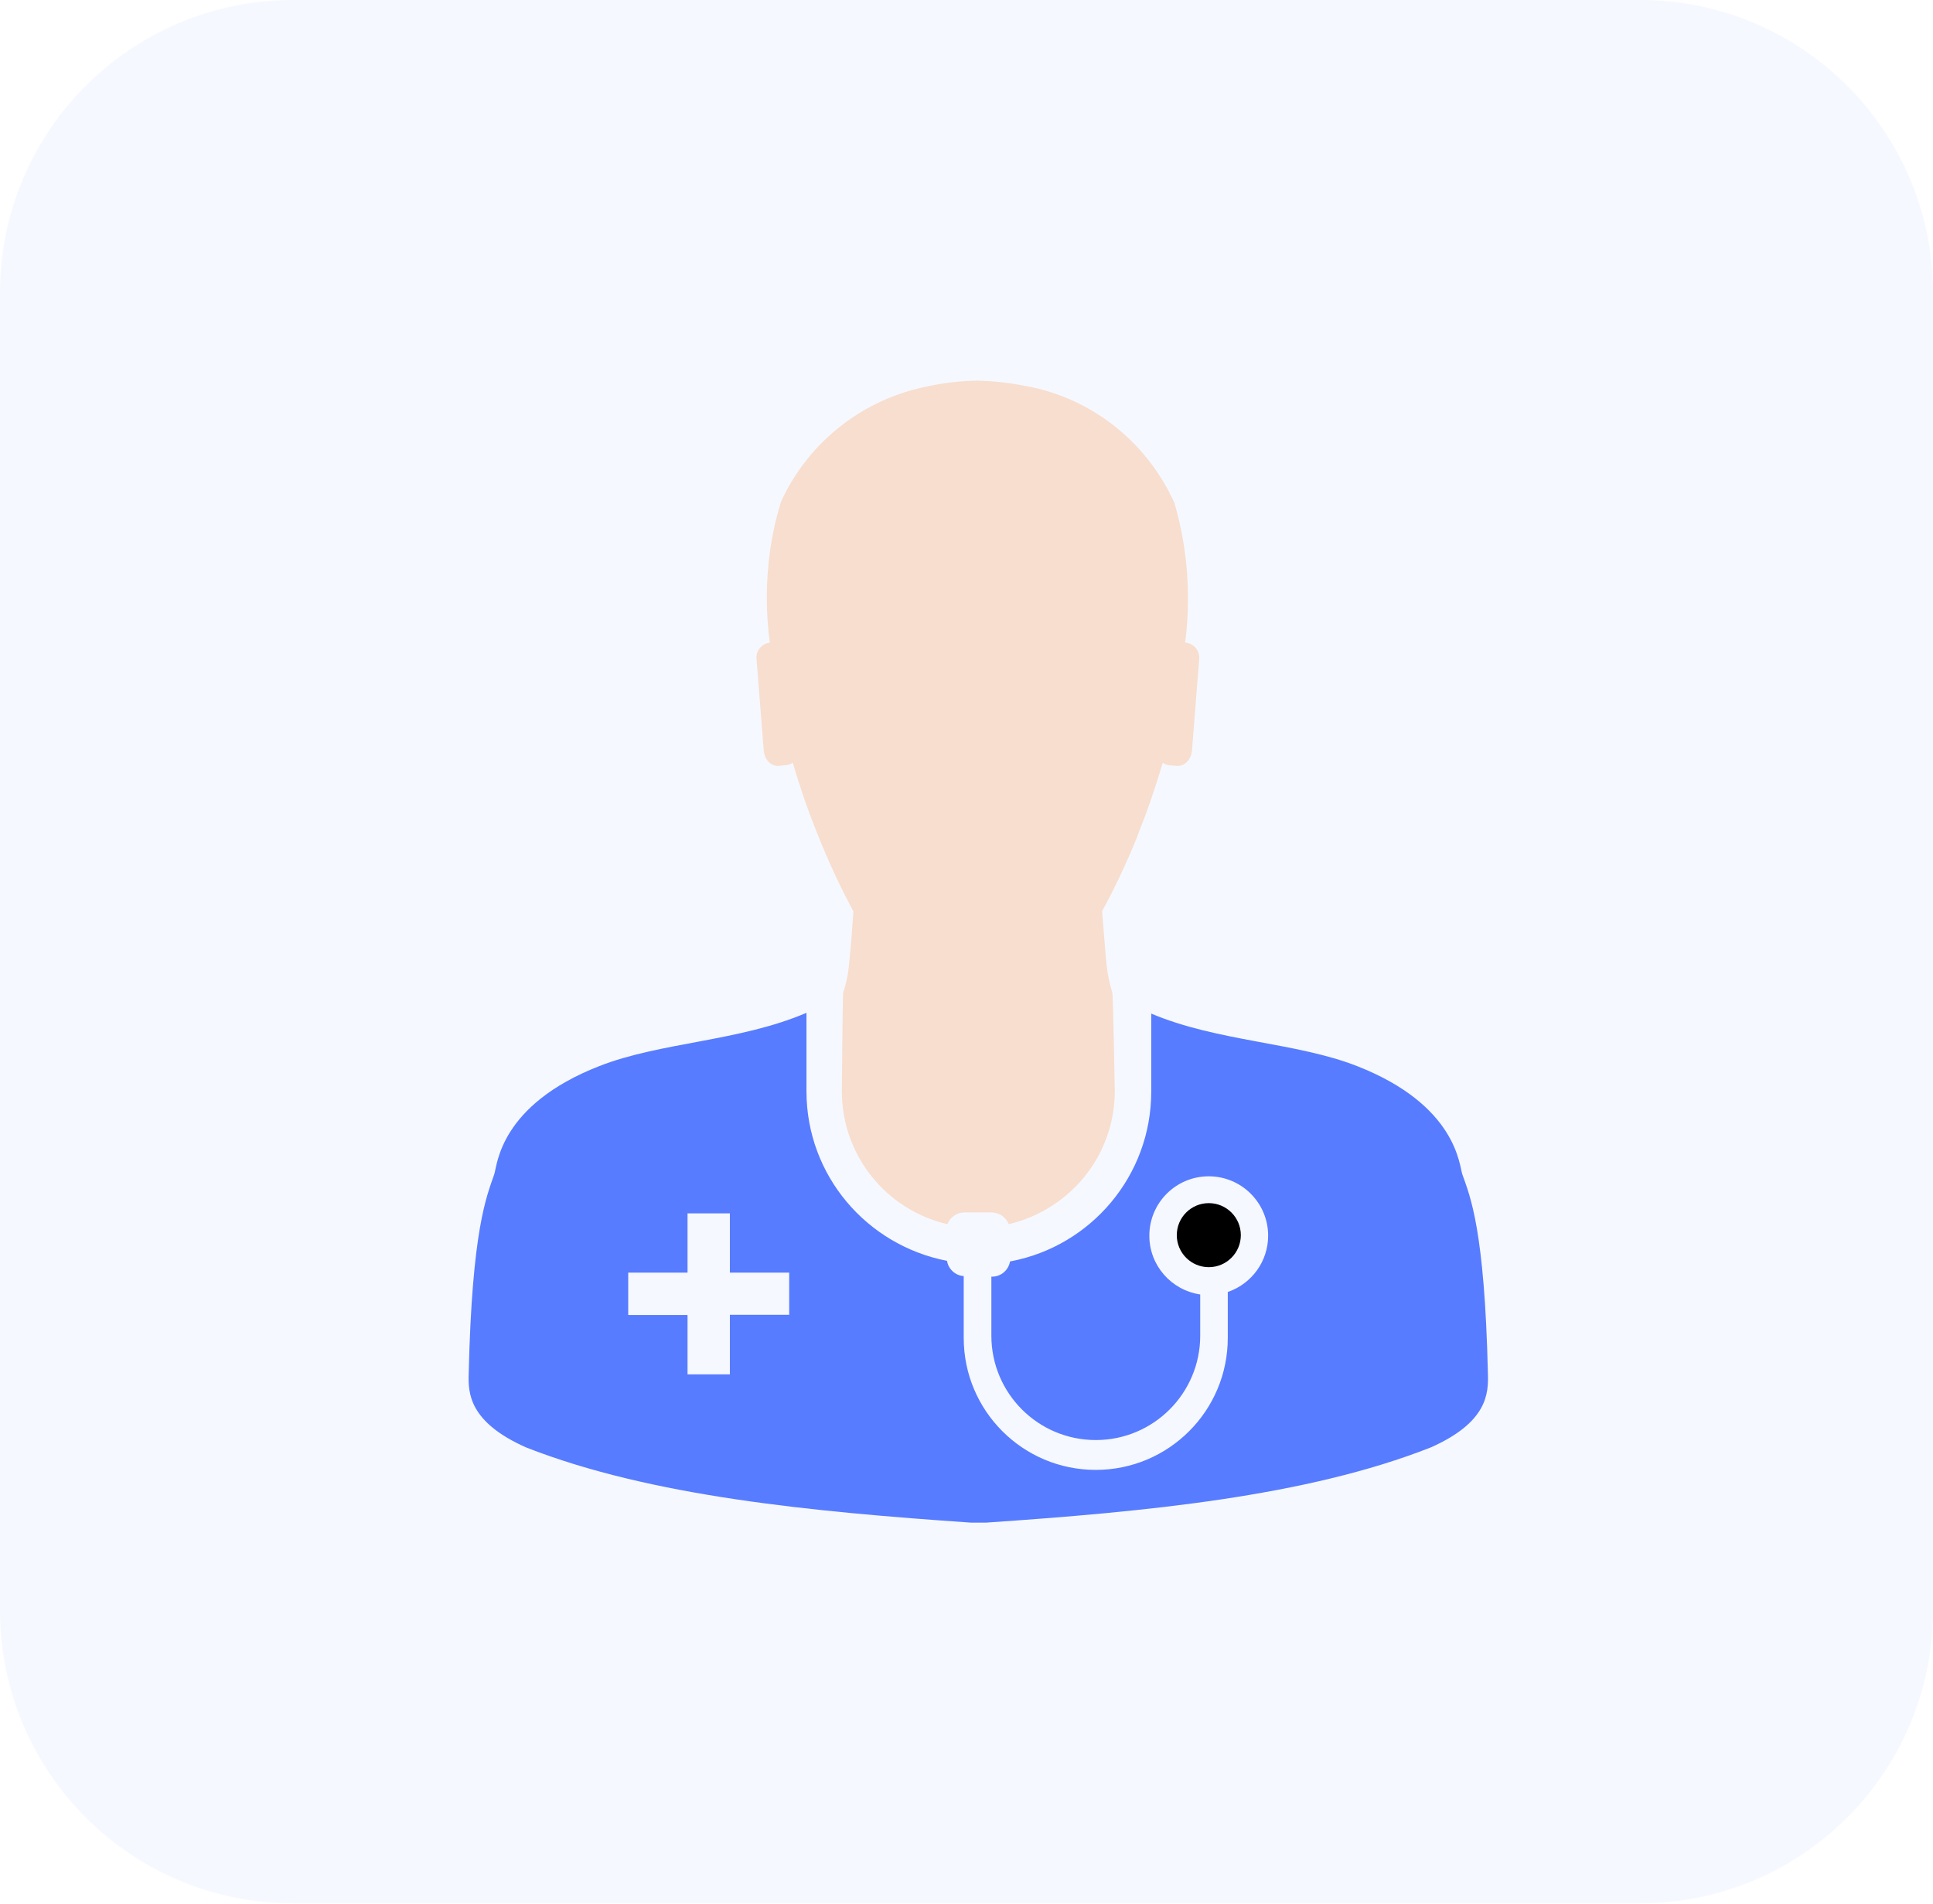
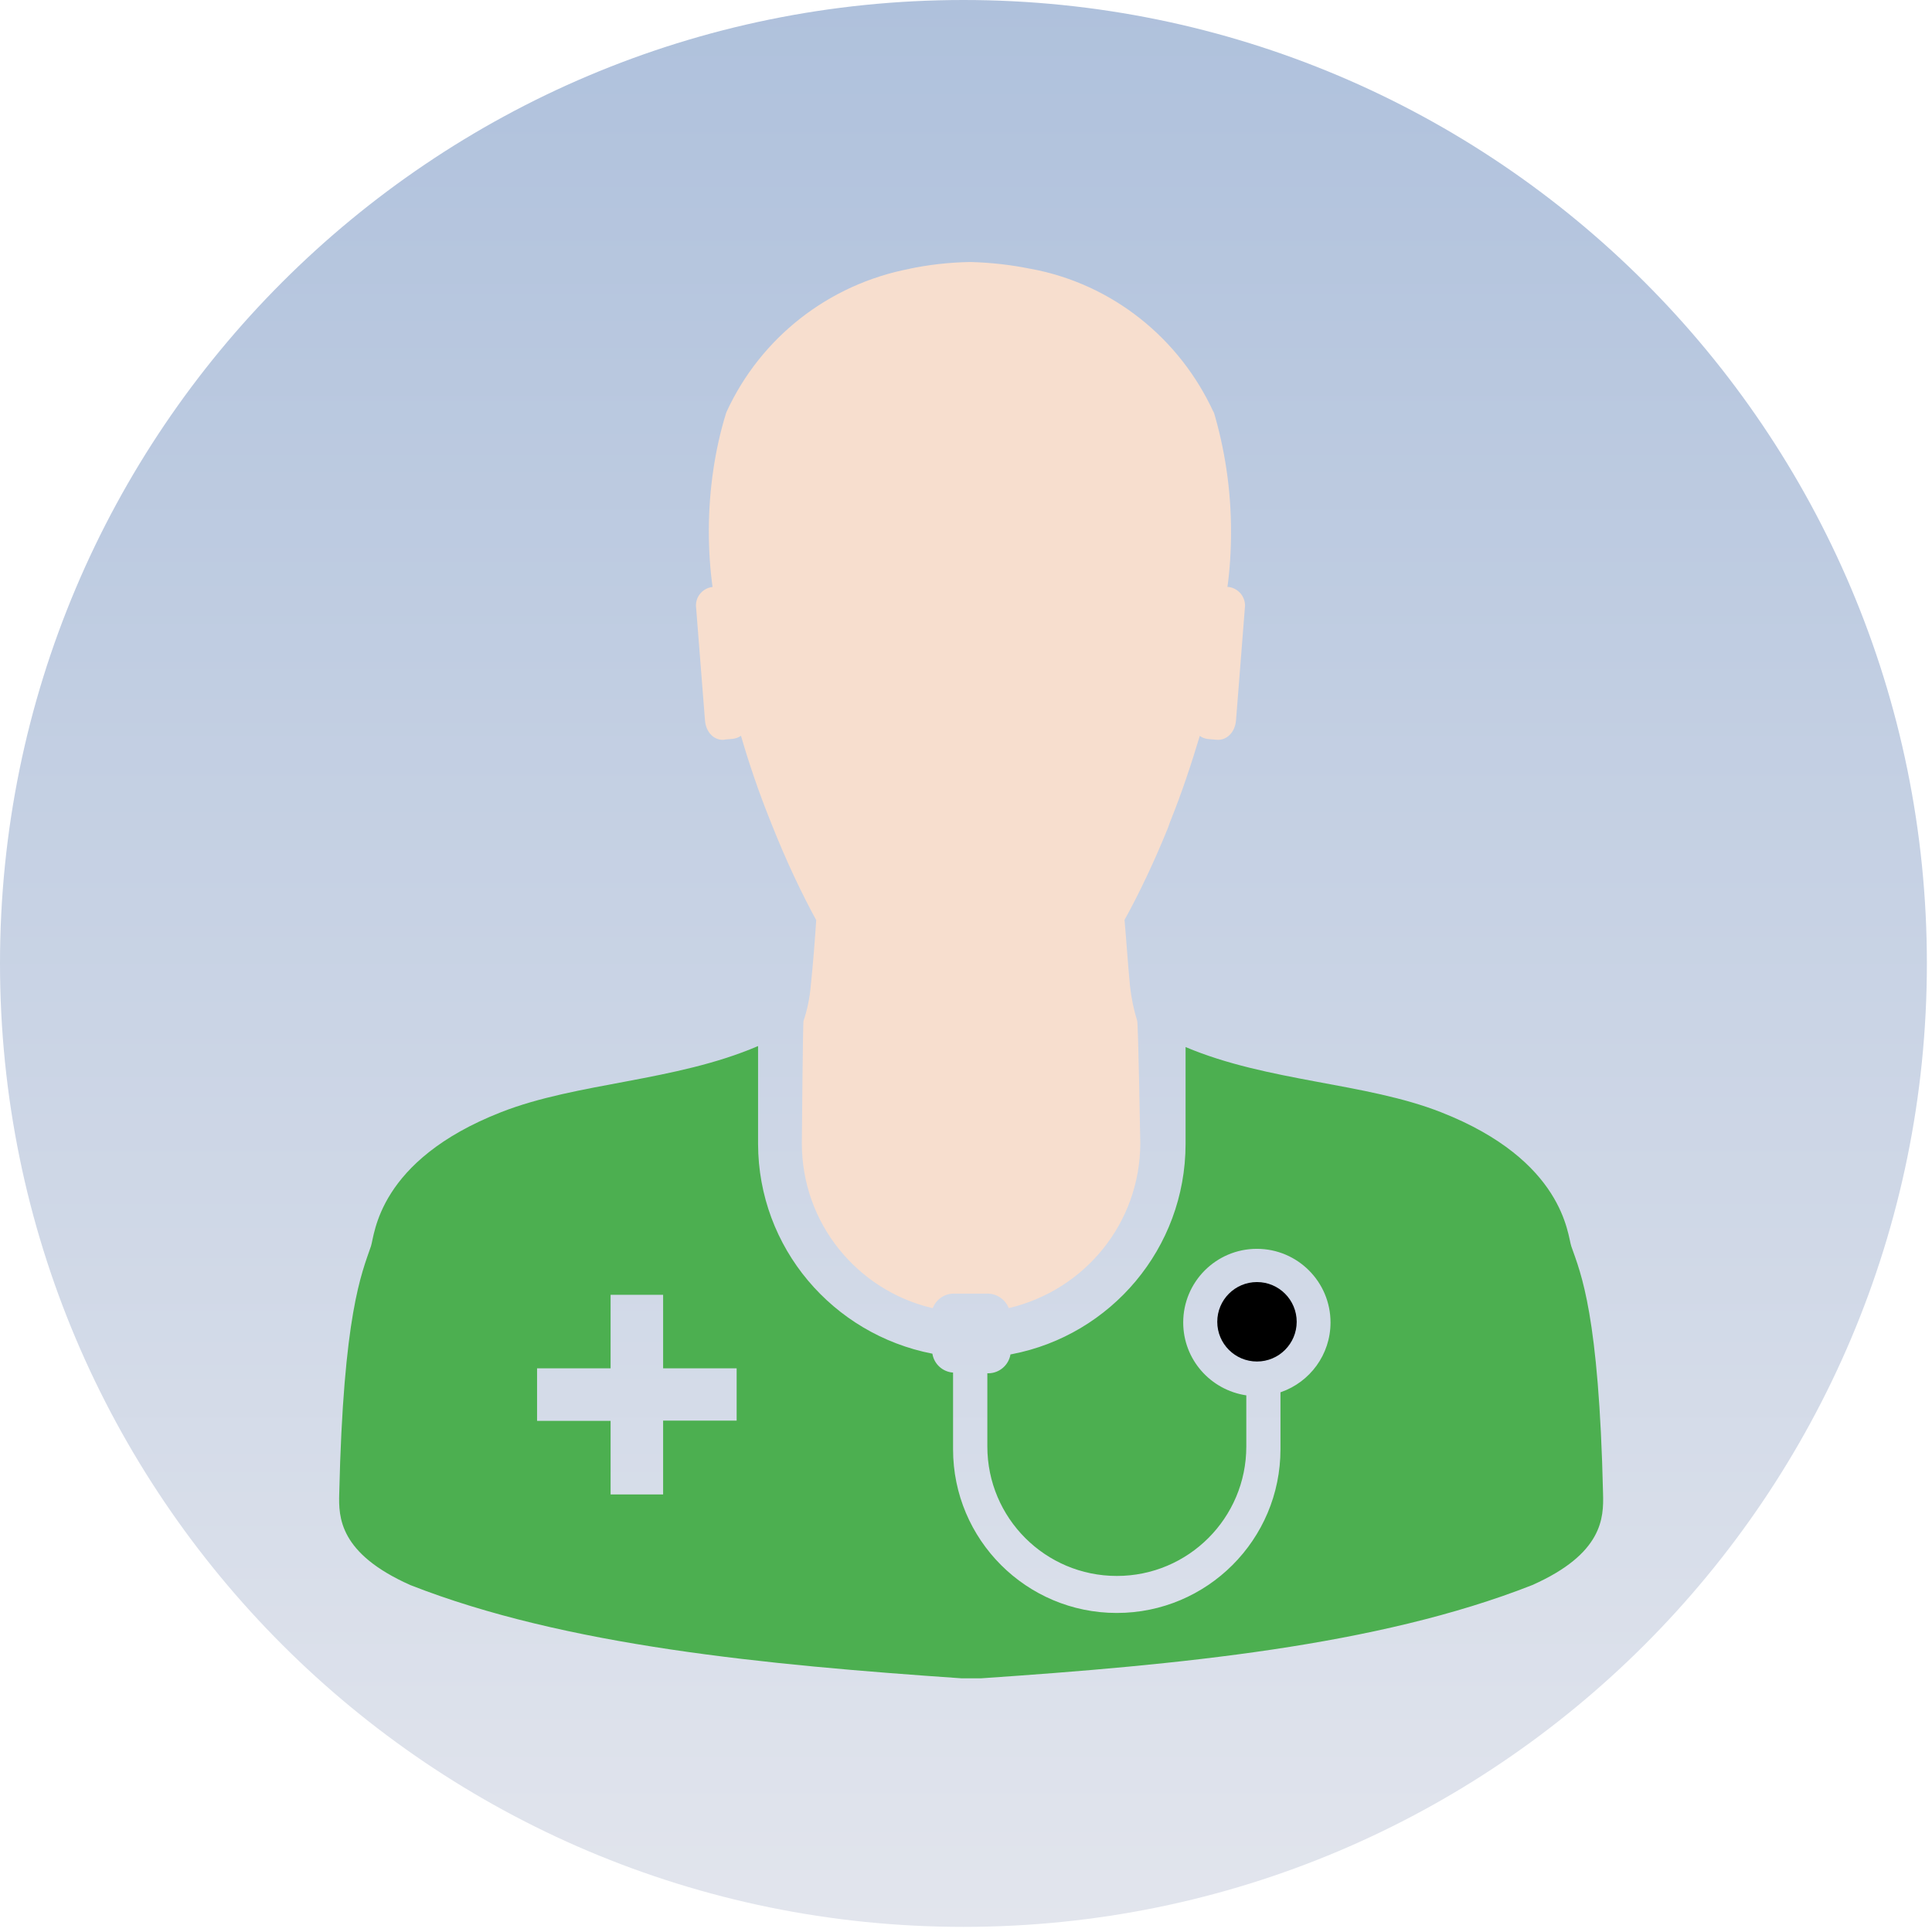
- <svg xmlns="http://www.w3.org/2000/svg" width="66" height="65" viewBox="0 0 66 65" fill="none">
-   <rect width="66" height="65" rx="10" fill="#F6F8FF" />
-   <path d="M26.613 26.15L26.84 26.13C26.927 26.121 27.005 26.09 27.07 26.044L27.068 26.046C27.286 26.797 27.552 27.587 27.885 28.414C28.313 29.496 28.734 30.385 29.205 31.243L29.14 31.113C29.101 31.704 29.054 32.312 28.992 32.9C28.963 33.263 28.891 33.601 28.782 33.919L28.791 33.89C28.771 33.898 28.744 37.27 28.744 37.27C28.745 39.469 30.268 41.31 32.315 41.799L32.348 41.806C32.441 41.57 32.665 41.406 32.928 41.406H33.861C34.122 41.409 34.347 41.572 34.439 41.801L34.441 41.806C36.526 41.315 38.055 39.474 38.063 37.273C38.063 37.273 38.006 33.914 37.977 33.892C37.888 33.607 37.816 33.273 37.779 32.928L37.777 32.904C37.72 32.312 37.683 31.719 37.629 31.116C38.031 30.391 38.452 29.504 38.822 28.589L38.884 28.417C39.217 27.59 39.475 26.802 39.701 26.049C39.765 26.095 39.843 26.125 39.927 26.135H39.929L40.158 26.155C40.434 26.184 40.678 25.956 40.701 25.604L40.948 22.466C40.948 22.464 40.948 22.463 40.948 22.463C40.948 22.198 40.749 21.98 40.494 21.948H40.491H40.463C40.527 21.491 40.562 20.964 40.562 20.43C40.562 19.263 40.39 18.135 40.07 17.074L40.091 17.157C39.154 15.1 37.294 13.606 35.055 13.188L35.013 13.182C34.532 13.083 33.971 13.016 33.399 13H33.385H33.365C32.782 13.011 32.221 13.076 31.678 13.192L31.737 13.182C29.459 13.611 27.603 15.104 26.676 17.113L26.659 17.157C26.356 18.132 26.182 19.253 26.182 20.413C26.182 20.955 26.22 21.488 26.293 22.008L26.286 21.948C26.028 21.977 25.828 22.193 25.828 22.456V22.468L26.075 25.605C26.098 25.966 26.345 26.184 26.611 26.155L26.613 26.15Z" fill="#F7DECE" />
-   <path d="M50.803 46.917C50.69 41.977 50.196 40.859 49.929 40.102C49.824 39.798 49.737 37.744 46.344 36.411C44.264 35.592 41.58 35.576 39.308 34.615V37.287C39.303 40.16 37.246 42.551 34.524 43.072L34.486 43.079C34.436 43.374 34.182 43.596 33.879 43.599H33.849V45.614C33.849 47.583 35.445 49.179 37.415 49.179C39.384 49.179 40.98 47.583 40.98 45.614V44.207C39.992 44.059 39.243 43.217 39.243 42.2C39.243 41.08 40.151 40.172 41.271 40.172C42.391 40.172 43.299 41.08 43.299 42.2C43.299 43.087 42.728 43.841 41.935 44.117L41.921 44.122V45.614V45.69C41.921 48.18 39.903 50.198 37.413 50.198C34.923 50.198 32.905 48.18 32.905 45.69C32.905 45.663 32.905 45.637 32.905 45.609V45.612V43.579C32.616 43.56 32.382 43.342 32.336 43.062V43.059C29.59 42.525 27.542 40.142 27.536 37.281V34.588C25.254 35.568 22.553 35.587 20.462 36.408C17.059 37.739 16.981 39.788 16.877 40.097C16.617 40.857 16.117 41.971 16.003 46.914C15.983 47.564 16.003 48.56 17.963 49.431C22.23 51.105 27.728 51.625 33.147 51.999H33.667C39.098 51.628 44.588 51.11 48.852 49.431C50.803 48.565 50.821 47.574 50.803 46.917ZM26.946 44.902H24.921V46.935H23.475V44.909H21.45V43.462H23.475V41.438H24.921V43.462H26.946V44.902Z" fill="#577CFF" />
-   <path d="M42.367 42.183C42.367 41.579 41.878 41.088 41.273 41.088C40.669 41.088 40.18 41.577 40.18 42.182C40.18 42.786 40.669 43.275 41.273 43.275C41.876 43.275 42.365 42.786 42.367 42.183Z" fill="black" />
+ <svg xmlns="http://www.w3.org/2000/svg" width="126" height="126" viewBox="0 0 126 126" fill="none">
+   <circle cx="62.833" cy="62.833" r="62.833" fill="url(#paint0_linear_4741_2362)" />
+   <path d="M47.248 48.233L47.786 48.187C47.99 48.163 48.175 48.09 48.329 47.983L48.325 47.986C48.841 49.765 49.472 51.635 50.261 53.594C51.274 56.157 52.27 58.263 53.387 60.295L53.233 59.987C53.14 61.388 53.029 62.828 52.882 64.221C52.813 65.079 52.644 65.88 52.386 66.634L52.405 66.565C52.359 66.584 52.294 74.57 52.294 74.57C52.297 79.778 55.904 84.138 60.753 85.297L60.83 85.312C61.05 84.754 61.581 84.366 62.204 84.366H64.413C65.033 84.373 65.564 84.758 65.784 85.301L65.787 85.312C70.726 84.15 74.347 79.789 74.367 74.578C74.367 74.578 74.232 66.623 74.163 66.569C73.951 65.895 73.782 65.102 73.693 64.286L73.689 64.228C73.555 62.828 73.466 61.423 73.339 59.995C74.29 58.278 75.287 56.177 76.164 54.01L76.31 53.602C77.099 51.643 77.711 49.776 78.246 47.994C78.396 48.102 78.581 48.175 78.781 48.198H78.785L79.328 48.244C79.982 48.313 80.559 47.775 80.613 46.94L81.198 39.507C81.198 39.504 81.198 39.5 81.198 39.5C81.198 38.872 80.729 38.357 80.124 38.28H80.117H80.051C80.201 37.198 80.286 35.951 80.286 34.685C80.286 31.921 79.878 29.25 79.12 26.737L79.17 26.933C76.949 22.061 72.546 18.523 67.242 17.534L67.142 17.519C66.003 17.284 64.675 17.126 63.32 17.088H63.286H63.24C61.858 17.115 60.53 17.269 59.245 17.542L59.383 17.519C53.987 18.535 49.592 22.072 47.398 26.829L47.355 26.933C46.639 29.242 46.228 31.898 46.228 34.646C46.228 35.928 46.316 37.19 46.489 38.422L46.474 38.28C45.862 38.349 45.389 38.861 45.389 39.484V39.511L45.974 46.943C46.028 47.798 46.613 48.313 47.244 48.244L47.248 48.233Z" fill="#F7DECE" />
+   <path d="M104.547 97.422C104.278 85.721 103.108 83.073 102.476 81.28C102.226 80.56 102.022 75.695 93.986 72.539C89.059 70.599 82.701 70.561 77.32 68.286V74.614C77.309 81.418 72.436 87.08 65.989 88.316L65.901 88.331C65.782 89.031 65.181 89.555 64.462 89.562H64.392V94.335C64.392 99 68.172 102.779 72.837 102.779C77.501 102.779 81.281 99 81.281 94.335V91.002C78.941 90.652 77.166 88.658 77.166 86.249C77.166 83.597 79.318 81.445 81.97 81.445C84.622 81.445 86.773 83.597 86.773 86.249C86.773 88.35 85.422 90.136 83.544 90.79L83.509 90.802V94.335V94.516C83.509 100.412 78.729 105.193 72.833 105.193C66.936 105.193 62.156 100.412 62.156 94.516C62.156 94.451 62.156 94.389 62.156 94.323V94.331V89.516C61.471 89.47 60.917 88.954 60.809 88.292V88.285C54.304 87.018 49.455 81.376 49.439 74.598V68.221C44.036 70.542 37.639 70.588 32.685 72.531C24.626 75.684 24.441 80.537 24.195 81.268C23.579 83.07 22.394 85.706 22.124 97.414C22.078 98.954 22.124 101.313 26.766 103.376C36.873 107.34 49.894 108.572 62.73 109.457H63.961C76.824 108.58 89.825 107.352 99.925 103.376C104.547 101.325 104.589 98.977 104.547 97.422ZM48.042 92.649H43.247V97.464H39.821V92.665H35.026V89.239H39.821V84.444H43.247V89.239H48.042V92.649Z" fill="#4CAF50" />
+   <path d="M84.567 86.207C84.567 84.776 83.409 83.613 81.977 83.613C80.545 83.613 79.387 84.772 79.387 86.204C79.387 87.635 80.545 88.794 81.977 88.794C83.405 88.794 84.563 87.635 84.567 86.207Z" fill="black" />
+   <defs>
+     <linearGradient id="paint0_linear_4741_2362" x1="62.833" y1="0" x2="62.833" y2="125.665" gradientUnits="userSpaceOnUse">
+       <stop stop-color="#AFC1DC" />
+       <stop offset="1" stop-color="#E2E5ED" />
+     </linearGradient>
+   </defs>
</svg>
